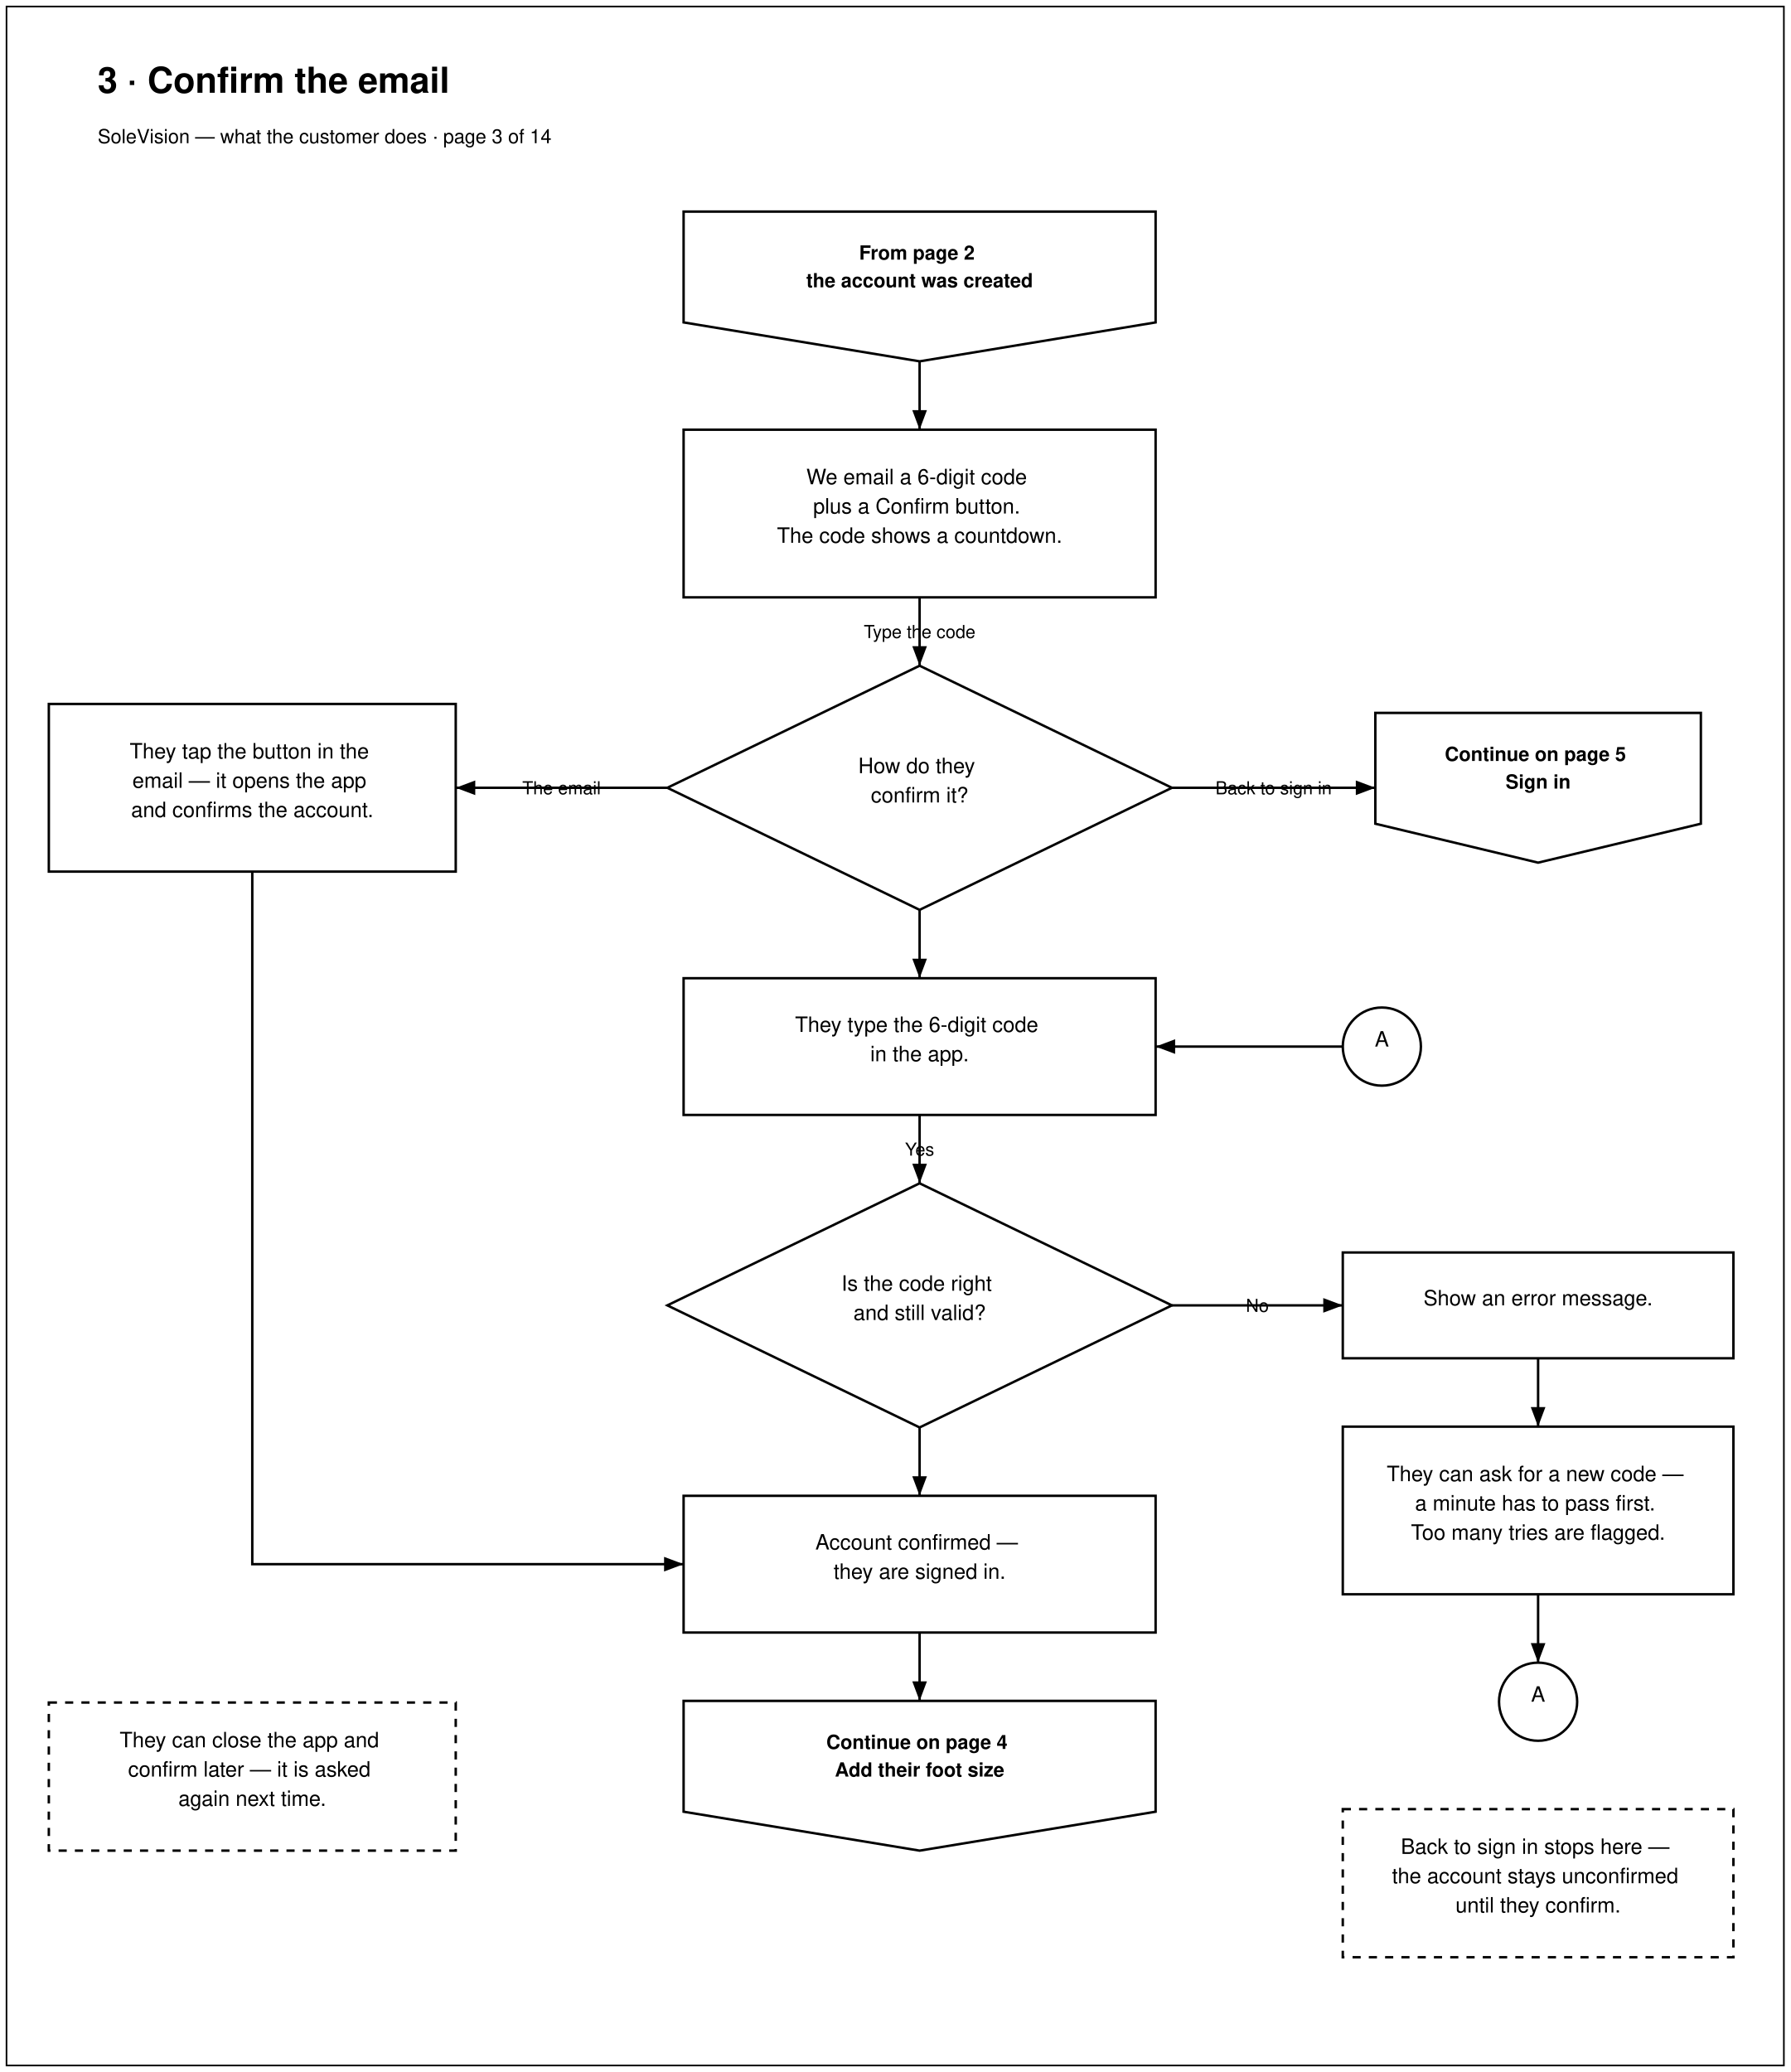
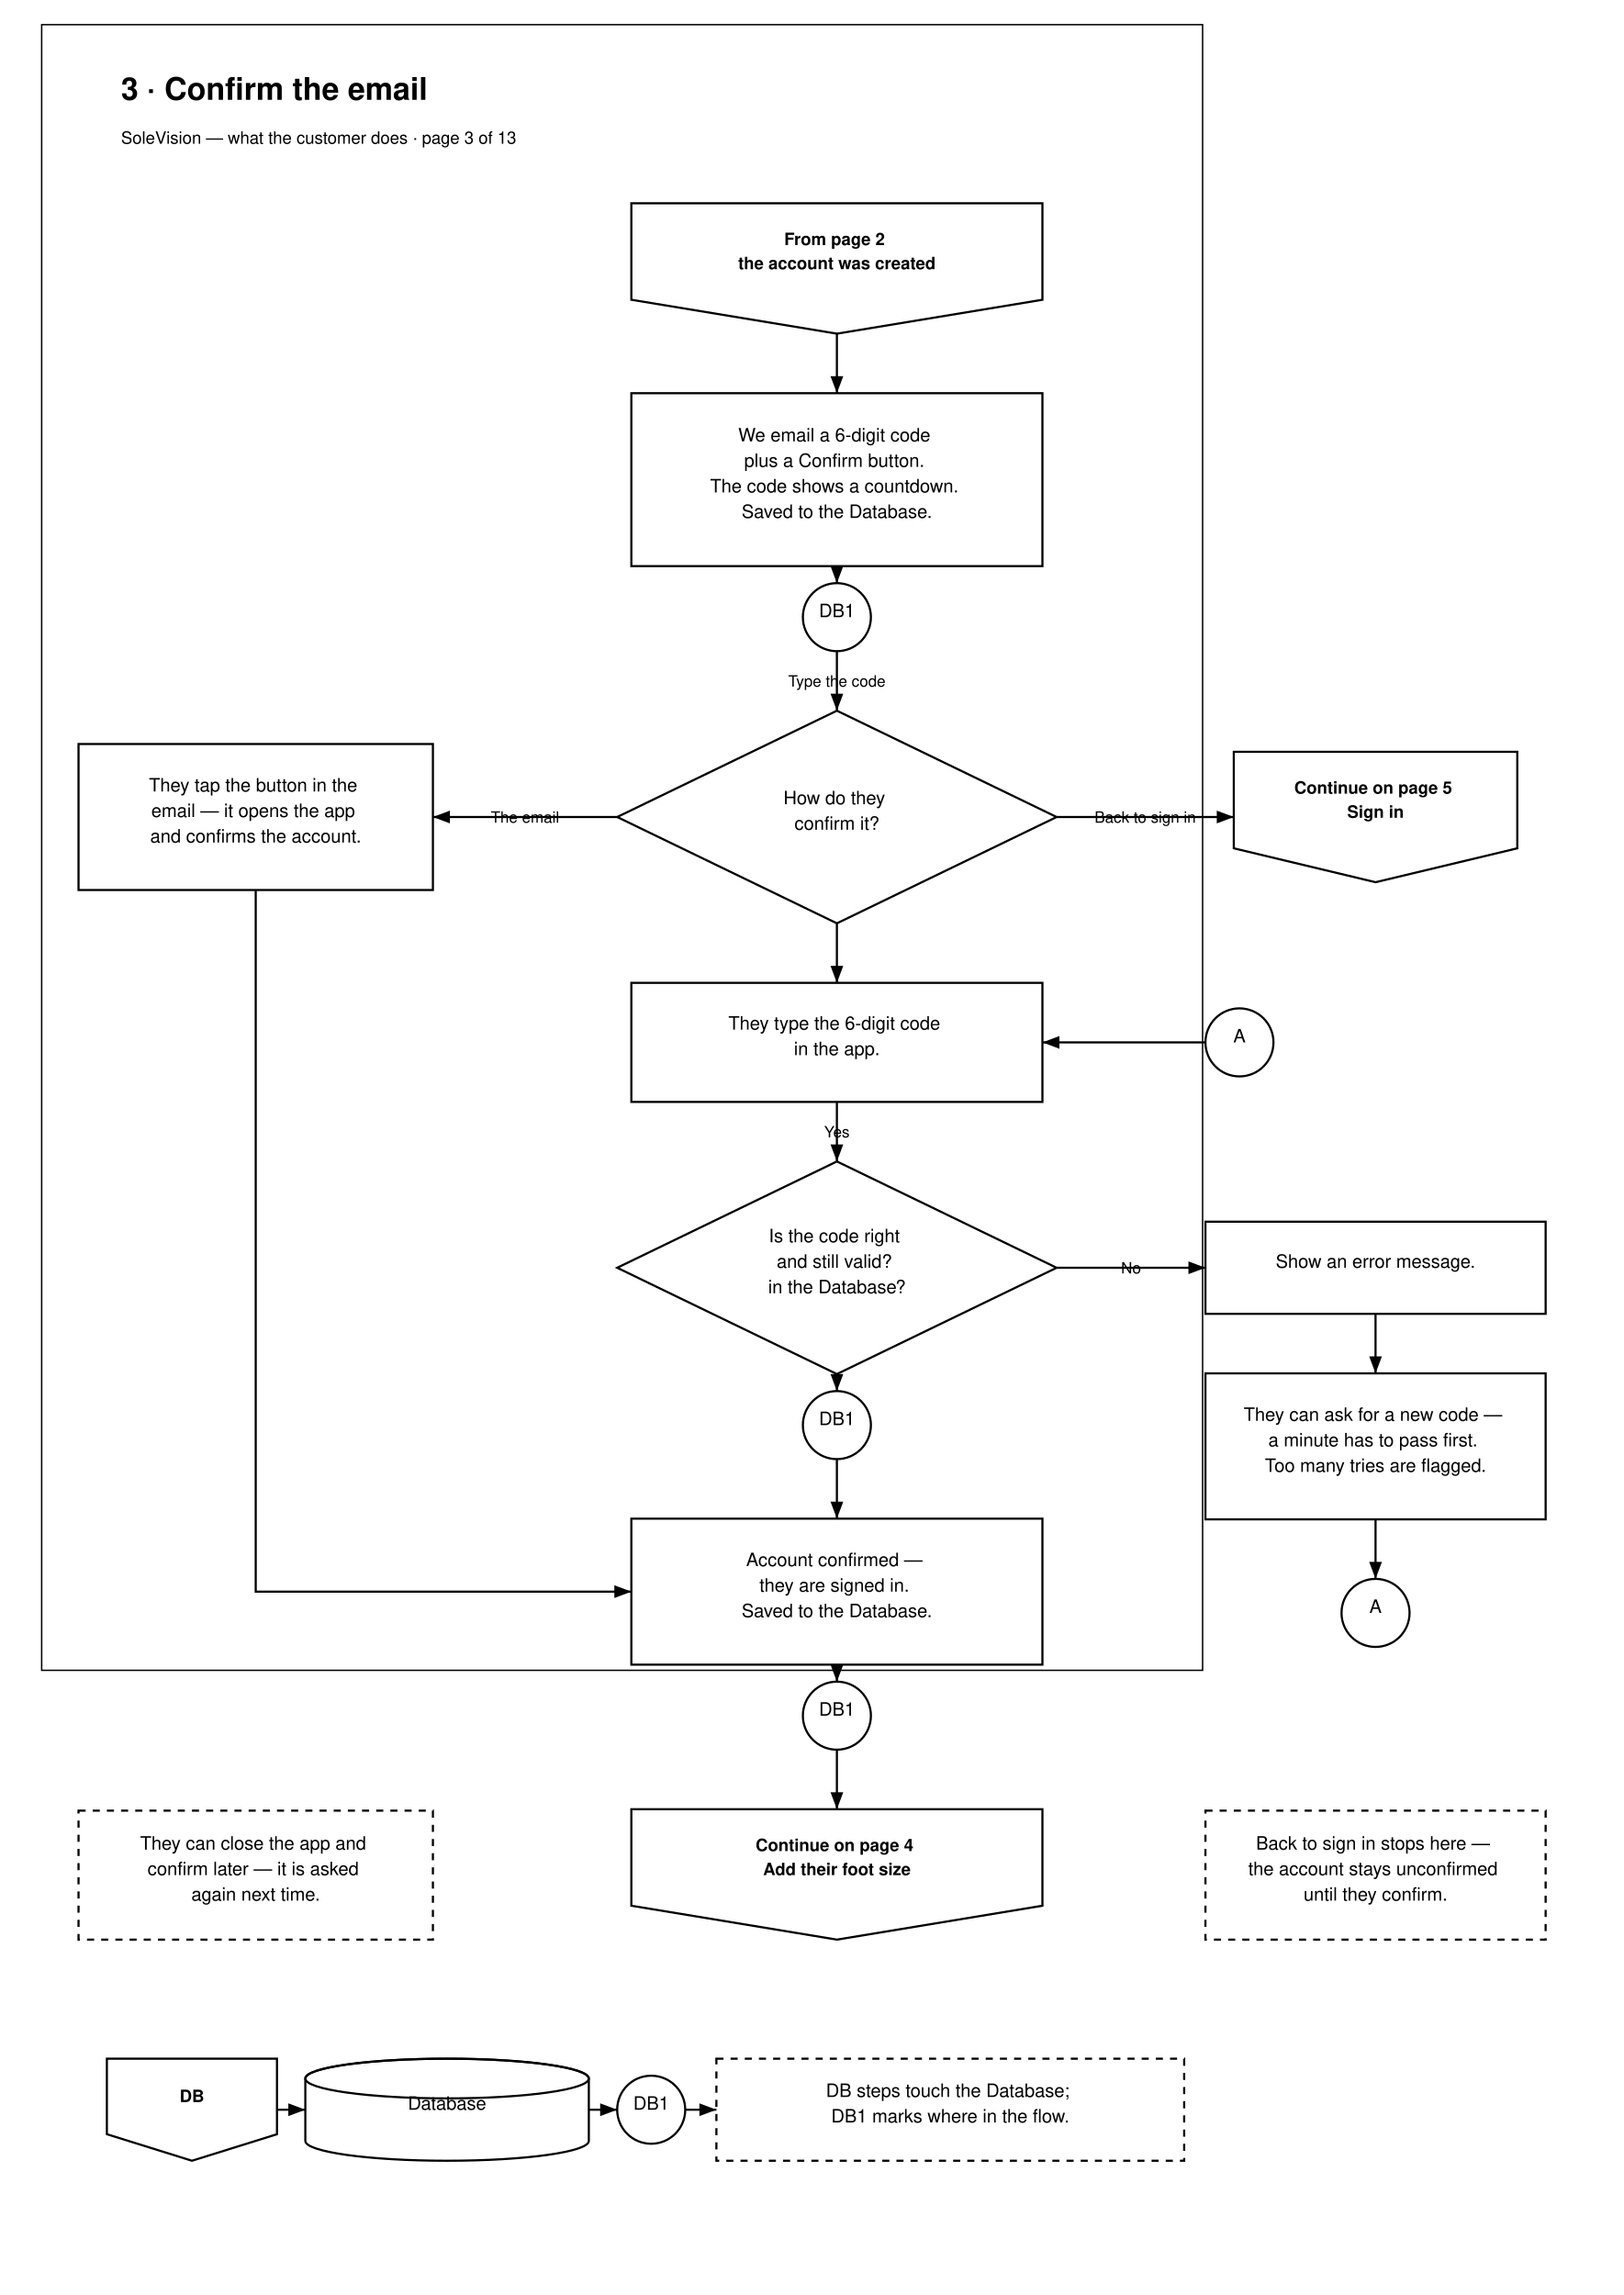
- <svg xmlns="http://www.w3.org/2000/svg" width="1100" height="1273" viewBox="0 0 1100 1273">
-   <defs>
-     <marker id="arrow" markerWidth="10" markerHeight="10" refX="8" refY="3" orient="auto" markerUnits="strokeWidth">
-       <path d="M0,0 L8,3 L0,6 z" fill="#000000" />
-     </marker>
-   </defs>
-   <rect x="4" y="4" width="1092" height="1265" fill="none" stroke="#000000" stroke-width="1" />
-   <text font-family="Helvetica, Arial, sans-serif" font-size="22" font-weight="bold" fill="#000000" text-anchor="start">
-     <tspan x="60" y="57.0">3 · Confirm the email</tspan>
-   </text>
-   <text font-family="Helvetica, Arial, sans-serif" font-size="12" fill="#000000" text-anchor="start">
-     <tspan x="60" y="88.0">SoleVision — what the customer does · page 3 of 14</tspan>
-   </text>
-   <polyline points="565.0,222.0 565.0,264.0" fill="none" stroke="#000000" stroke-width="1.5" marker-end="url(#arrow)" />
-   <polyline points="565.0,367.0 565.0,409.0" fill="none" stroke="#000000" stroke-width="1.5" marker-end="url(#arrow)" />
-   <polyline points="410.0,484.0 280.0,484.0" fill="none" stroke="#000000" stroke-width="1.5" marker-end="url(#arrow)" />
-   <polyline points="720.0,484.0 845.0,484.0" fill="none" stroke="#000000" stroke-width="1.5" marker-end="url(#arrow)" />
-   <polyline points="565.0,559.0 565.0,601.0" fill="none" stroke="#000000" stroke-width="1.5" marker-end="url(#arrow)" />
-   <polyline points="565.0,685.0 565.0,727.0" fill="none" stroke="#000000" stroke-width="1.5" marker-end="url(#arrow)" />
-   <polyline points="720.0,802.0 825.0,802.0" fill="none" stroke="#000000" stroke-width="1.5" marker-end="url(#arrow)" />
-   <polyline points="945.0,834.5 945.0,876.5" fill="none" stroke="#000000" stroke-width="1.5" marker-end="url(#arrow)" />
-   <polyline points="945.0,979.5 945.0,1021.5" fill="none" stroke="#000000" stroke-width="1.5" marker-end="url(#arrow)" />
-   <polyline points="565.0,877.0 565.0,919.0" fill="none" stroke="#000000" stroke-width="1.5" marker-end="url(#arrow)" />
-   <polyline points="155.0,535.5 155.0,961.0 420.0,961.0" fill="none" stroke="#000000" stroke-width="1.5" marker-end="url(#arrow)" />
-   <polyline points="565.0,1003.0 565.0,1045.0" fill="none" stroke="#000000" stroke-width="1.5" marker-end="url(#arrow)" />
-   <polyline points="825.0,643.0 710.0,643.0" fill="none" stroke="#000000" stroke-width="1.5" marker-end="url(#arrow)" />
-   <text font-family="Helvetica, Arial, sans-serif" font-size="11" fill="#000000" text-anchor="middle">
-     <tspan x="565" y="392.0">Type the code</tspan>
-   </text>
-   <text font-family="Helvetica, Arial, sans-serif" font-size="11" fill="#000000" text-anchor="middle">
-     <tspan x="345" y="488.0">The email</tspan>
-   </text>
-   <text font-family="Helvetica, Arial, sans-serif" font-size="11" fill="#000000" text-anchor="middle">
-     <tspan x="782.5" y="488.0">Back to sign in</tspan>
-   </text>
-   <text font-family="Helvetica, Arial, sans-serif" font-size="11" fill="#000000" text-anchor="middle">
-     <tspan x="565" y="710.0">Yes</tspan>
-   </text>
-   <text font-family="Helvetica, Arial, sans-serif" font-size="11" fill="#000000" text-anchor="middle">
-     <tspan x="772.5" y="806.0">No</tspan>
-   </text>
-   <polygon points="420,130 710,130 710,198.08 565,222 420,198.08" fill="none" stroke="#000000" stroke-width="1.5" />
-   <text font-family="Helvetica, Arial, sans-serif" font-size="12" font-weight="bold" fill="#000000" text-anchor="middle">
-     <tspan x="565" y="159.5">From page 2</tspan>
-     <tspan x="565" y="176.5">the account was created</tspan>
-   </text>
-   <rect x="420" y="264" width="290" height="103" rx="0" fill="none" stroke="#000000" stroke-width="1.5" />
-   <text font-family="Helvetica, Arial, sans-serif" font-size="13" fill="#000000" text-anchor="middle">
-     <tspan x="565" y="297.5">We email a 6-digit code</tspan>
-     <tspan x="565" y="315.5">plus a Confirm button.</tspan>
-     <tspan x="565" y="333.5">The code shows a countdown.</tspan>
-   </text>
-   <polygon points="565,409 720,484 565,559 410,484" fill="none" stroke="#000000" stroke-width="1.5" />
-   <text font-family="Helvetica, Arial, sans-serif" font-size="13" fill="#000000" text-anchor="middle">
-     <tspan x="565" y="475.0">How do they</tspan>
-     <tspan x="565" y="493.0">confirm it?</tspan>
-   </text>
-   <rect x="30" y="432.5" width="250" height="103" rx="0" fill="none" stroke="#000000" stroke-width="1.5" />
-   <text font-family="Helvetica, Arial, sans-serif" font-size="13" fill="#000000" text-anchor="middle">
-     <tspan x="155" y="466.0">They tap the button in the</tspan>
-     <tspan x="155" y="484.0">email — it opens the app</tspan>
-     <tspan x="155" y="502.0">and confirms the account.</tspan>
-   </text>
-   <polygon points="845,438 1045,438 1045,506.08 945,530 845,506.08" fill="none" stroke="#000000" stroke-width="1.5" />
-   <text font-family="Helvetica, Arial, sans-serif" font-size="12" font-weight="bold" fill="#000000" text-anchor="middle">
-     <tspan x="945" y="467.5">Continue on page 5</tspan>
-     <tspan x="945" y="484.5">Sign in</tspan>
-   </text>
-   <rect x="420" y="601" width="290" height="84" rx="0" fill="none" stroke="#000000" stroke-width="1.5" />
-   <text font-family="Helvetica, Arial, sans-serif" font-size="13" fill="#000000" text-anchor="middle">
-     <tspan x="565" y="634.0">They type the 6-digit code</tspan>
-     <tspan x="565" y="652.0">in the app.</tspan>
-   </text>
-   <polygon points="565,727 720,802 565,877 410,802" fill="none" stroke="#000000" stroke-width="1.5" />
-   <text font-family="Helvetica, Arial, sans-serif" font-size="13" fill="#000000" text-anchor="middle">
-     <tspan x="565" y="793.0">Is the code right</tspan>
-     <tspan x="565" y="811.0">and still valid?</tspan>
-   </text>
-   <rect x="825" y="769.5" width="240" height="65" rx="0" fill="none" stroke="#000000" stroke-width="1.5" />
-   <text font-family="Helvetica, Arial, sans-serif" font-size="13" fill="#000000" text-anchor="middle">
-     <tspan x="945" y="802.0">Show an error message.</tspan>
-   </text>
-   <rect x="825" y="876.5" width="240" height="103" rx="0" fill="none" stroke="#000000" stroke-width="1.5" />
-   <text font-family="Helvetica, Arial, sans-serif" font-size="13" fill="#000000" text-anchor="middle">
-     <tspan x="945" y="910.0">They can ask for a new code —</tspan>
-     <tspan x="945" y="928.0">a minute has to pass first.</tspan>
-     <tspan x="945" y="946.0">Too many tries are flagged.</tspan>
-   </text>
-   <circle cx="945" cy="1045.5" r="24" fill="none" stroke="#000000" stroke-width="1.5" />
-   <text font-family="Helvetica, Arial, sans-serif" font-size="13" fill="#000000" text-anchor="middle">
-     <tspan x="945" y="1045.5">A</tspan>
-   </text>
-   <rect x="420" y="919" width="290" height="84" rx="0" fill="none" stroke="#000000" stroke-width="1.5" />
-   <text font-family="Helvetica, Arial, sans-serif" font-size="13" fill="#000000" text-anchor="middle">
-     <tspan x="565" y="952.0">Account confirmed —</tspan>
-     <tspan x="565" y="970.0">they are signed in.</tspan>
-   </text>
-   <polygon points="420,1045 710,1045 710,1113.08 565,1137 420,1113.08" fill="none" stroke="#000000" stroke-width="1.5" />
-   <text font-family="Helvetica, Arial, sans-serif" font-size="12" font-weight="bold" fill="#000000" text-anchor="middle">
-     <tspan x="565" y="1074.5">Continue on page 4</tspan>
-     <tspan x="565" y="1091.5">Add their foot size</tspan>
-   </text>
-   <rect x="30" y="1046" width="250" height="91" rx="0" fill="none" stroke="#000000" stroke-width="1.5" stroke-dasharray="5 5" />
-   <text font-family="Helvetica, Arial, sans-serif" font-size="13" fill="#000000" text-anchor="middle">
-     <tspan x="155" y="1073.5">They can close the app and</tspan>
-     <tspan x="155" y="1091.5">confirm later — it is asked</tspan>
-     <tspan x="155" y="1109.5">again next time.</tspan>
-   </text>
-   <rect x="825" y="1111.5" width="240" height="91" rx="0" fill="none" stroke="#000000" stroke-width="1.5" stroke-dasharray="5 5" />
-   <text font-family="Helvetica, Arial, sans-serif" font-size="13" fill="#000000" text-anchor="middle">
-     <tspan x="945" y="1139.0">Back to sign in stops here —</tspan>
-     <tspan x="945" y="1157.0">the account stays unconfirmed</tspan>
-     <tspan x="945" y="1175.0">until they confirm.</tspan>
-   </text>
-   <circle cx="849" cy="643" r="24" fill="none" stroke="#000000" stroke-width="1.5" />
-   <text font-family="Helvetica, Arial, sans-serif" font-size="13" fill="#000000" text-anchor="middle">
-     <tspan x="849" y="643.0">A</tspan>
-   </text>
+ <svg xmlns="http://www.w3.org/2000/svg" width="827" height="1169" viewBox="0 0 827 1169">
+   <g transform="translate(40,40) scale(0.722) translate(-30.0,-42.0)">
+     <defs>
+       <marker id="arrow" markerWidth="10" markerHeight="10" refX="8" refY="3" orient="auto" markerUnits="strokeWidth">
+         <path d="M0,0 L8,3 L0,6 z" fill="#000000" />
+       </marker>
+     </defs>
+     <rect x="4" y="4" width="819" height="1161" fill="none" stroke="#000000" stroke-width="1" />
+     <text font-family="Helvetica, Arial, sans-serif" font-size="22" font-weight="bold" fill="#000000" text-anchor="start">
+       <tspan x="60" y="57.0">3 · Confirm the email</tspan>
+     </text>
+     <text font-family="Helvetica, Arial, sans-serif" font-size="12" fill="#000000" text-anchor="start">
+       <tspan x="60" y="88.0">SoleVision — what the customer does · page 3 of 13</tspan>
+     </text>
+     <polyline points="565.0,222.0 565.0,264.0" fill="none" stroke="#000000" stroke-width="1.5" marker-end="url(#arrow)" />
+     <polyline points="565.0,386.0 565.0,398.0" fill="none" stroke="#000000" stroke-width="1.5" marker-end="url(#arrow)" />
+     <polyline points="565.0,446.0 565.0,488.0" fill="none" stroke="#000000" stroke-width="1.5" marker-end="url(#arrow)" />
+     <polyline points="410.0,563.0 280.0,563.0" fill="none" stroke="#000000" stroke-width="1.5" marker-end="url(#arrow)" />
+     <polyline points="720.0,563.0 845.0,563.0" fill="none" stroke="#000000" stroke-width="1.5" marker-end="url(#arrow)" />
+     <polyline points="565.0,638.0 565.0,680.0" fill="none" stroke="#000000" stroke-width="1.5" marker-end="url(#arrow)" />
+     <polyline points="565.0,764.0 565.0,806.0" fill="none" stroke="#000000" stroke-width="1.5" marker-end="url(#arrow)" />
+     <polyline points="565.0,956.0 565.0,968.0" fill="none" stroke="#000000" stroke-width="1.5" marker-end="url(#arrow)" />
+     <polyline points="720.0,881.0 825.0,881.0" fill="none" stroke="#000000" stroke-width="1.5" marker-end="url(#arrow)" />
+     <polyline points="945.0,913.5 945.0,955.5" fill="none" stroke="#000000" stroke-width="1.5" marker-end="url(#arrow)" />
+     <polyline points="945.0,1058.5 945.0,1100.5" fill="none" stroke="#000000" stroke-width="1.5" marker-end="url(#arrow)" />
+     <polyline points="565.0,1016.0 565.0,1058.0" fill="none" stroke="#000000" stroke-width="1.5" marker-end="url(#arrow)" />
+     <polyline points="565.0,1161.0 565.0,1173.0" fill="none" stroke="#000000" stroke-width="1.5" marker-end="url(#arrow)" />
+     <polyline points="155.0,614.5 155.0,1109.5 420.0,1109.5" fill="none" stroke="#000000" stroke-width="1.5" marker-end="url(#arrow)" />
+     <polyline points="565.0,1221.0 565.0,1263.0" fill="none" stroke="#000000" stroke-width="1.5" marker-end="url(#arrow)" />
+     <polyline points="170.0,1475.0 190.0,1475.0" fill="none" stroke="#000000" stroke-width="1.5" marker-end="url(#arrow)" />
+     <polyline points="390.0,1475.0 410.0,1475.0" fill="none" stroke="#000000" stroke-width="1.5" marker-end="url(#arrow)" />
+     <polyline points="458.0,1475.0 480.0,1475.0" fill="none" stroke="#000000" stroke-width="1.5" marker-end="url(#arrow)" />
+     <polyline points="825.0,722.0 710.0,722.0" fill="none" stroke="#000000" stroke-width="1.5" marker-end="url(#arrow)" />
+     <text font-family="Helvetica, Arial, sans-serif" font-size="11" fill="#000000" text-anchor="middle">
+       <tspan x="565" y="471.0">Type the code</tspan>
+     </text>
+     <text font-family="Helvetica, Arial, sans-serif" font-size="11" fill="#000000" text-anchor="middle">
+       <tspan x="345" y="567.0">The email</tspan>
+     </text>
+     <text font-family="Helvetica, Arial, sans-serif" font-size="11" fill="#000000" text-anchor="middle">
+       <tspan x="782.5" y="567.0">Back to sign in</tspan>
+     </text>
+     <text font-family="Helvetica, Arial, sans-serif" font-size="11" fill="#000000" text-anchor="middle">
+       <tspan x="565" y="789.0">Yes</tspan>
+     </text>
+     <text font-family="Helvetica, Arial, sans-serif" font-size="11" fill="#000000" text-anchor="middle">
+       <tspan x="772.5" y="885.0">No</tspan>
+     </text>
+     <polygon points="420,130 710,130 710,198.08 565,222 420,198.08" fill="none" stroke="#000000" stroke-width="1.5" />
+     <text font-family="Helvetica, Arial, sans-serif" font-size="12" font-weight="bold" fill="#000000" text-anchor="middle">
+       <tspan x="565" y="159.5">From page 2</tspan>
+       <tspan x="565" y="176.5">the account was created</tspan>
+     </text>
+     <rect x="420" y="264" width="290" height="122" rx="0" fill="none" stroke="#000000" stroke-width="1.5" />
+     <text font-family="Helvetica, Arial, sans-serif" font-size="13" fill="#000000" text-anchor="middle">
+       <tspan x="565" y="298.0">We email a 6-digit code</tspan>
+       <tspan x="565" y="316.0">plus a Confirm button.</tspan>
+       <tspan x="565" y="334.0">The code shows a countdown.</tspan>
+       <tspan x="565" y="352.0">Saved to the Database.</tspan>
+     </text>
+     <circle cx="565" cy="422" r="24" fill="none" stroke="#000000" stroke-width="1.5" />
+     <text font-family="Helvetica, Arial, sans-serif" font-size="13" fill="#000000" text-anchor="middle">
+       <tspan x="565" y="422.0">DB1</tspan>
+     </text>
+     <polygon points="565,488 720,563 565,638 410,563" fill="none" stroke="#000000" stroke-width="1.5" />
+     <text font-family="Helvetica, Arial, sans-serif" font-size="13" fill="#000000" text-anchor="middle">
+       <tspan x="565" y="554.0">How do they</tspan>
+       <tspan x="565" y="572.0">confirm it?</tspan>
+     </text>
+     <rect x="30" y="511.5" width="250" height="103" rx="0" fill="none" stroke="#000000" stroke-width="1.5" />
+     <text font-family="Helvetica, Arial, sans-serif" font-size="13" fill="#000000" text-anchor="middle">
+       <tspan x="155" y="545.0">They tap the button in the</tspan>
+       <tspan x="155" y="563.0">email — it opens the app</tspan>
+       <tspan x="155" y="581.0">and confirms the account.</tspan>
+     </text>
+     <polygon points="845,517 1045,517 1045,585.08 945,609 845,585.08" fill="none" stroke="#000000" stroke-width="1.5" />
+     <text font-family="Helvetica, Arial, sans-serif" font-size="12" font-weight="bold" fill="#000000" text-anchor="middle">
+       <tspan x="945" y="546.5">Continue on page 5</tspan>
+       <tspan x="945" y="563.5">Sign in</tspan>
+     </text>
+     <rect x="420" y="680" width="290" height="84" rx="0" fill="none" stroke="#000000" stroke-width="1.5" />
+     <text font-family="Helvetica, Arial, sans-serif" font-size="13" fill="#000000" text-anchor="middle">
+       <tspan x="565" y="713.0">They type the 6-digit code</tspan>
+       <tspan x="565" y="731.0">in the app.</tspan>
+     </text>
+     <polygon points="565,806 720,881 565,956 410,881" fill="none" stroke="#000000" stroke-width="1.5" />
+     <text font-family="Helvetica, Arial, sans-serif" font-size="13" fill="#000000" text-anchor="middle">
+       <tspan x="565" y="863.0">Is the code right</tspan>
+       <tspan x="565" y="881.0">and still valid?</tspan>
+       <tspan x="565" y="899.0">in the Database?</tspan>
+     </text>
+     <circle cx="565" cy="992" r="24" fill="none" stroke="#000000" stroke-width="1.5" />
+     <text font-family="Helvetica, Arial, sans-serif" font-size="13" fill="#000000" text-anchor="middle">
+       <tspan x="565" y="992.0">DB1</tspan>
+     </text>
+     <rect x="825" y="848.5" width="240" height="65" rx="0" fill="none" stroke="#000000" stroke-width="1.5" />
+     <text font-family="Helvetica, Arial, sans-serif" font-size="13" fill="#000000" text-anchor="middle">
+       <tspan x="945" y="881.0">Show an error message.</tspan>
+     </text>
+     <rect x="825" y="955.5" width="240" height="103" rx="0" fill="none" stroke="#000000" stroke-width="1.5" />
+     <text font-family="Helvetica, Arial, sans-serif" font-size="13" fill="#000000" text-anchor="middle">
+       <tspan x="945" y="989.0">They can ask for a new code —</tspan>
+       <tspan x="945" y="1007.0">a minute has to pass first.</tspan>
+       <tspan x="945" y="1025.0">Too many tries are flagged.</tspan>
+     </text>
+     <circle cx="945" cy="1124.5" r="24" fill="none" stroke="#000000" stroke-width="1.5" />
+     <text font-family="Helvetica, Arial, sans-serif" font-size="13" fill="#000000" text-anchor="middle">
+       <tspan x="945" y="1124.5">A</tspan>
+     </text>
+     <rect x="420" y="1058" width="290" height="103" rx="0" fill="none" stroke="#000000" stroke-width="1.5" />
+     <text font-family="Helvetica, Arial, sans-serif" font-size="13" fill="#000000" text-anchor="middle">
+       <tspan x="565" y="1091.5">Account confirmed —</tspan>
+       <tspan x="565" y="1109.5">they are signed in.</tspan>
+       <tspan x="565" y="1127.5">Saved to the Database.</tspan>
+     </text>
+     <circle cx="565" cy="1197" r="24" fill="none" stroke="#000000" stroke-width="1.5" />
+     <text font-family="Helvetica, Arial, sans-serif" font-size="13" fill="#000000" text-anchor="middle">
+       <tspan x="565" y="1197.0">DB1</tspan>
+     </text>
+     <polygon points="420,1263 710,1263 710,1331.08 565,1355 420,1331.08" fill="none" stroke="#000000" stroke-width="1.5" />
+     <text font-family="Helvetica, Arial, sans-serif" font-size="12" font-weight="bold" fill="#000000" text-anchor="middle">
+       <tspan x="565" y="1292.5">Continue on page 4</tspan>
+       <tspan x="565" y="1309.5">Add their foot size</tspan>
+     </text>
+     <rect x="30" y="1264" width="250" height="91" rx="0" fill="none" stroke="#000000" stroke-width="1.5" stroke-dasharray="5 5" />
+     <text font-family="Helvetica, Arial, sans-serif" font-size="13" fill="#000000" text-anchor="middle">
+       <tspan x="155" y="1291.5">They can close the app and</tspan>
+       <tspan x="155" y="1309.5">confirm later — it is asked</tspan>
+       <tspan x="155" y="1327.5">again next time.</tspan>
+     </text>
+     <rect x="825" y="1264" width="240" height="91" rx="0" fill="none" stroke="#000000" stroke-width="1.5" stroke-dasharray="5 5" />
+     <text font-family="Helvetica, Arial, sans-serif" font-size="13" fill="#000000" text-anchor="middle">
+       <tspan x="945" y="1291.5">Back to sign in stops here —</tspan>
+       <tspan x="945" y="1309.5">the account stays unconfirmed</tspan>
+       <tspan x="945" y="1327.5">until they confirm.</tspan>
+     </text>
+     <polygon points="50,1439 170,1439 170,1492.28 110,1511 50,1492.28" fill="none" stroke="#000000" stroke-width="1.5" />
+     <text font-family="Helvetica, Arial, sans-serif" font-size="12" font-weight="bold" fill="#000000" text-anchor="middle">
+       <tspan x="110" y="1469.6">DB</tspan>
+     </text>
+     <path d="M190,1453 L190,1497 A100,14 0 0,0 390,1497 L390,1453 A100,14 0 0,0 190,1453 Z" fill="none" stroke="#000000" stroke-width="1.5" />
+     <ellipse cx="290" cy="1453" rx="100" ry="14" fill="none" stroke="#000000" stroke-width="1.5" />
+     <text font-family="Helvetica, Arial, sans-serif" font-size="13" fill="#000000" text-anchor="middle">
+       <tspan x="290" y="1475.0">Database</tspan>
+     </text>
+     <circle cx="434" cy="1475" r="24" fill="none" stroke="#000000" stroke-width="1.5" />
+     <text font-family="Helvetica, Arial, sans-serif" font-size="13" fill="#000000" text-anchor="middle">
+       <tspan x="434" y="1475.0">DB1</tspan>
+     </text>
+     <rect x="480" y="1439" width="330" height="72" rx="0" fill="none" stroke="#000000" stroke-width="1.5" stroke-dasharray="5 5" />
+     <text font-family="Helvetica, Arial, sans-serif" font-size="13" fill="#000000" text-anchor="middle">
+       <tspan x="645" y="1466.0">DB steps touch the Database;</tspan>
+       <tspan x="645" y="1484.0">DB1 marks where in the flow.</tspan>
+     </text>
+     <circle cx="849" cy="722" r="24" fill="none" stroke="#000000" stroke-width="1.5" />
+     <text font-family="Helvetica, Arial, sans-serif" font-size="13" fill="#000000" text-anchor="middle">
+       <tspan x="849" y="722.0">A</tspan>
+     </text>
+   </g>
</svg>
